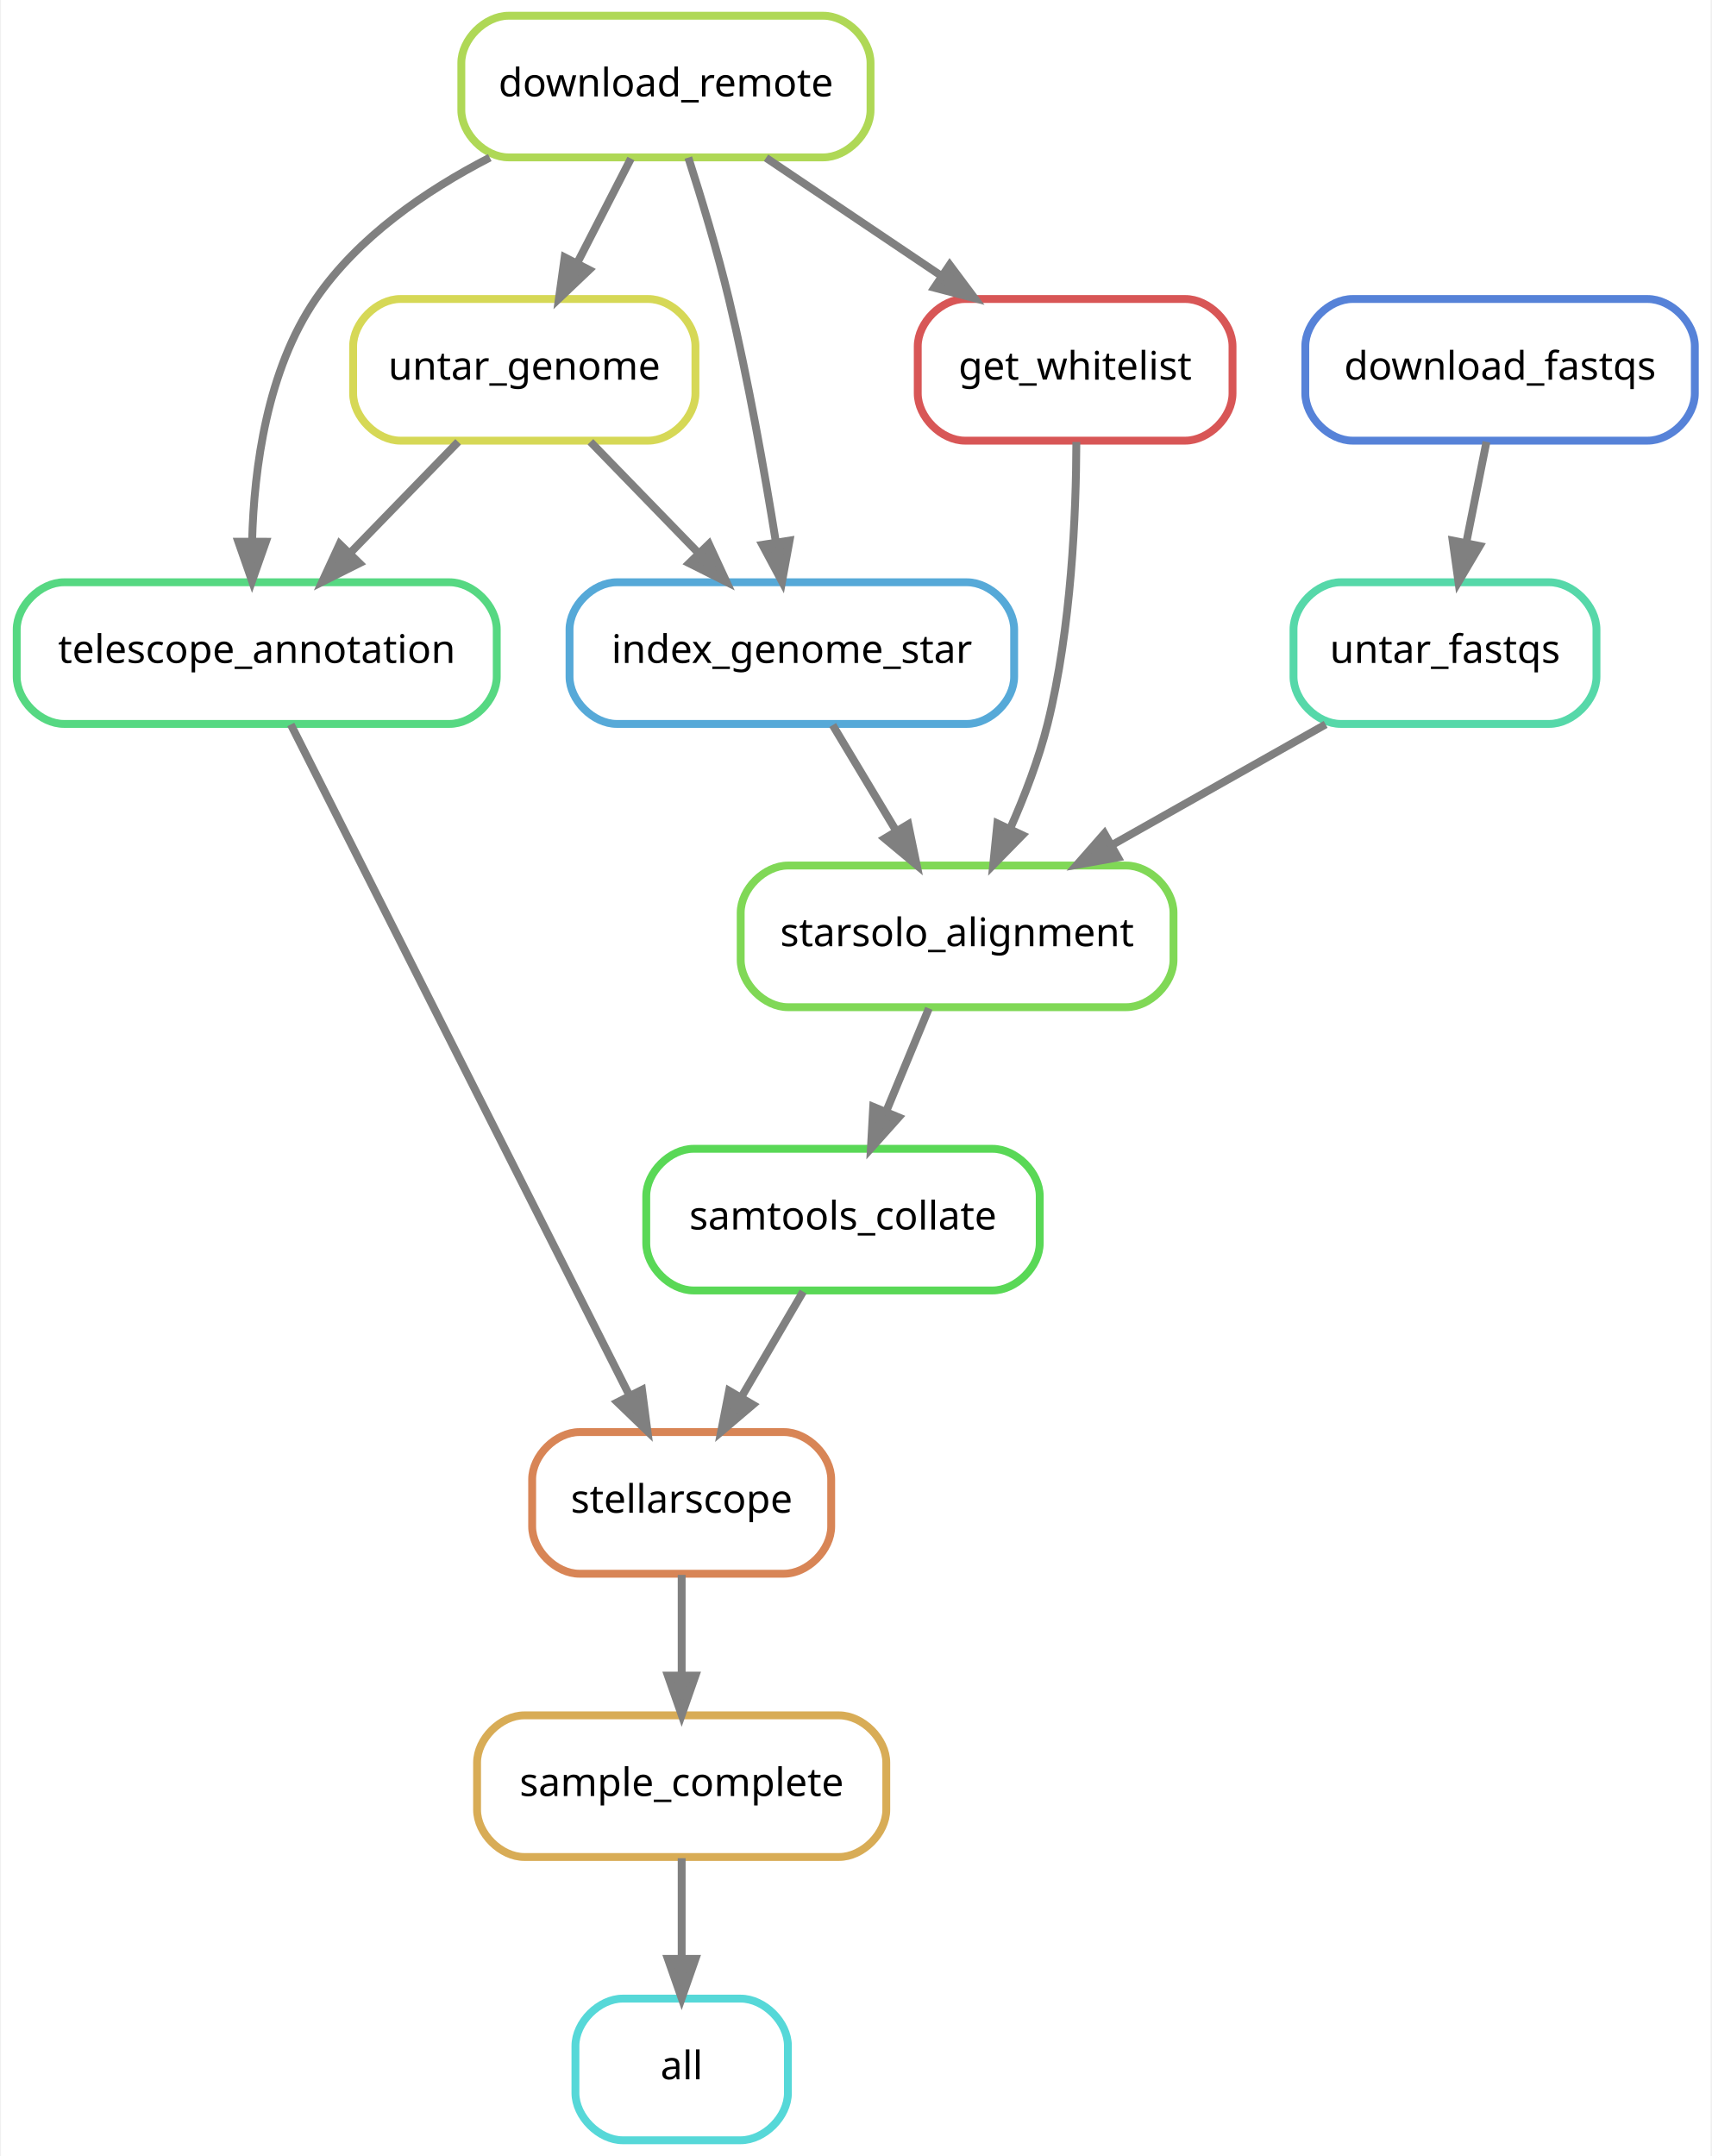
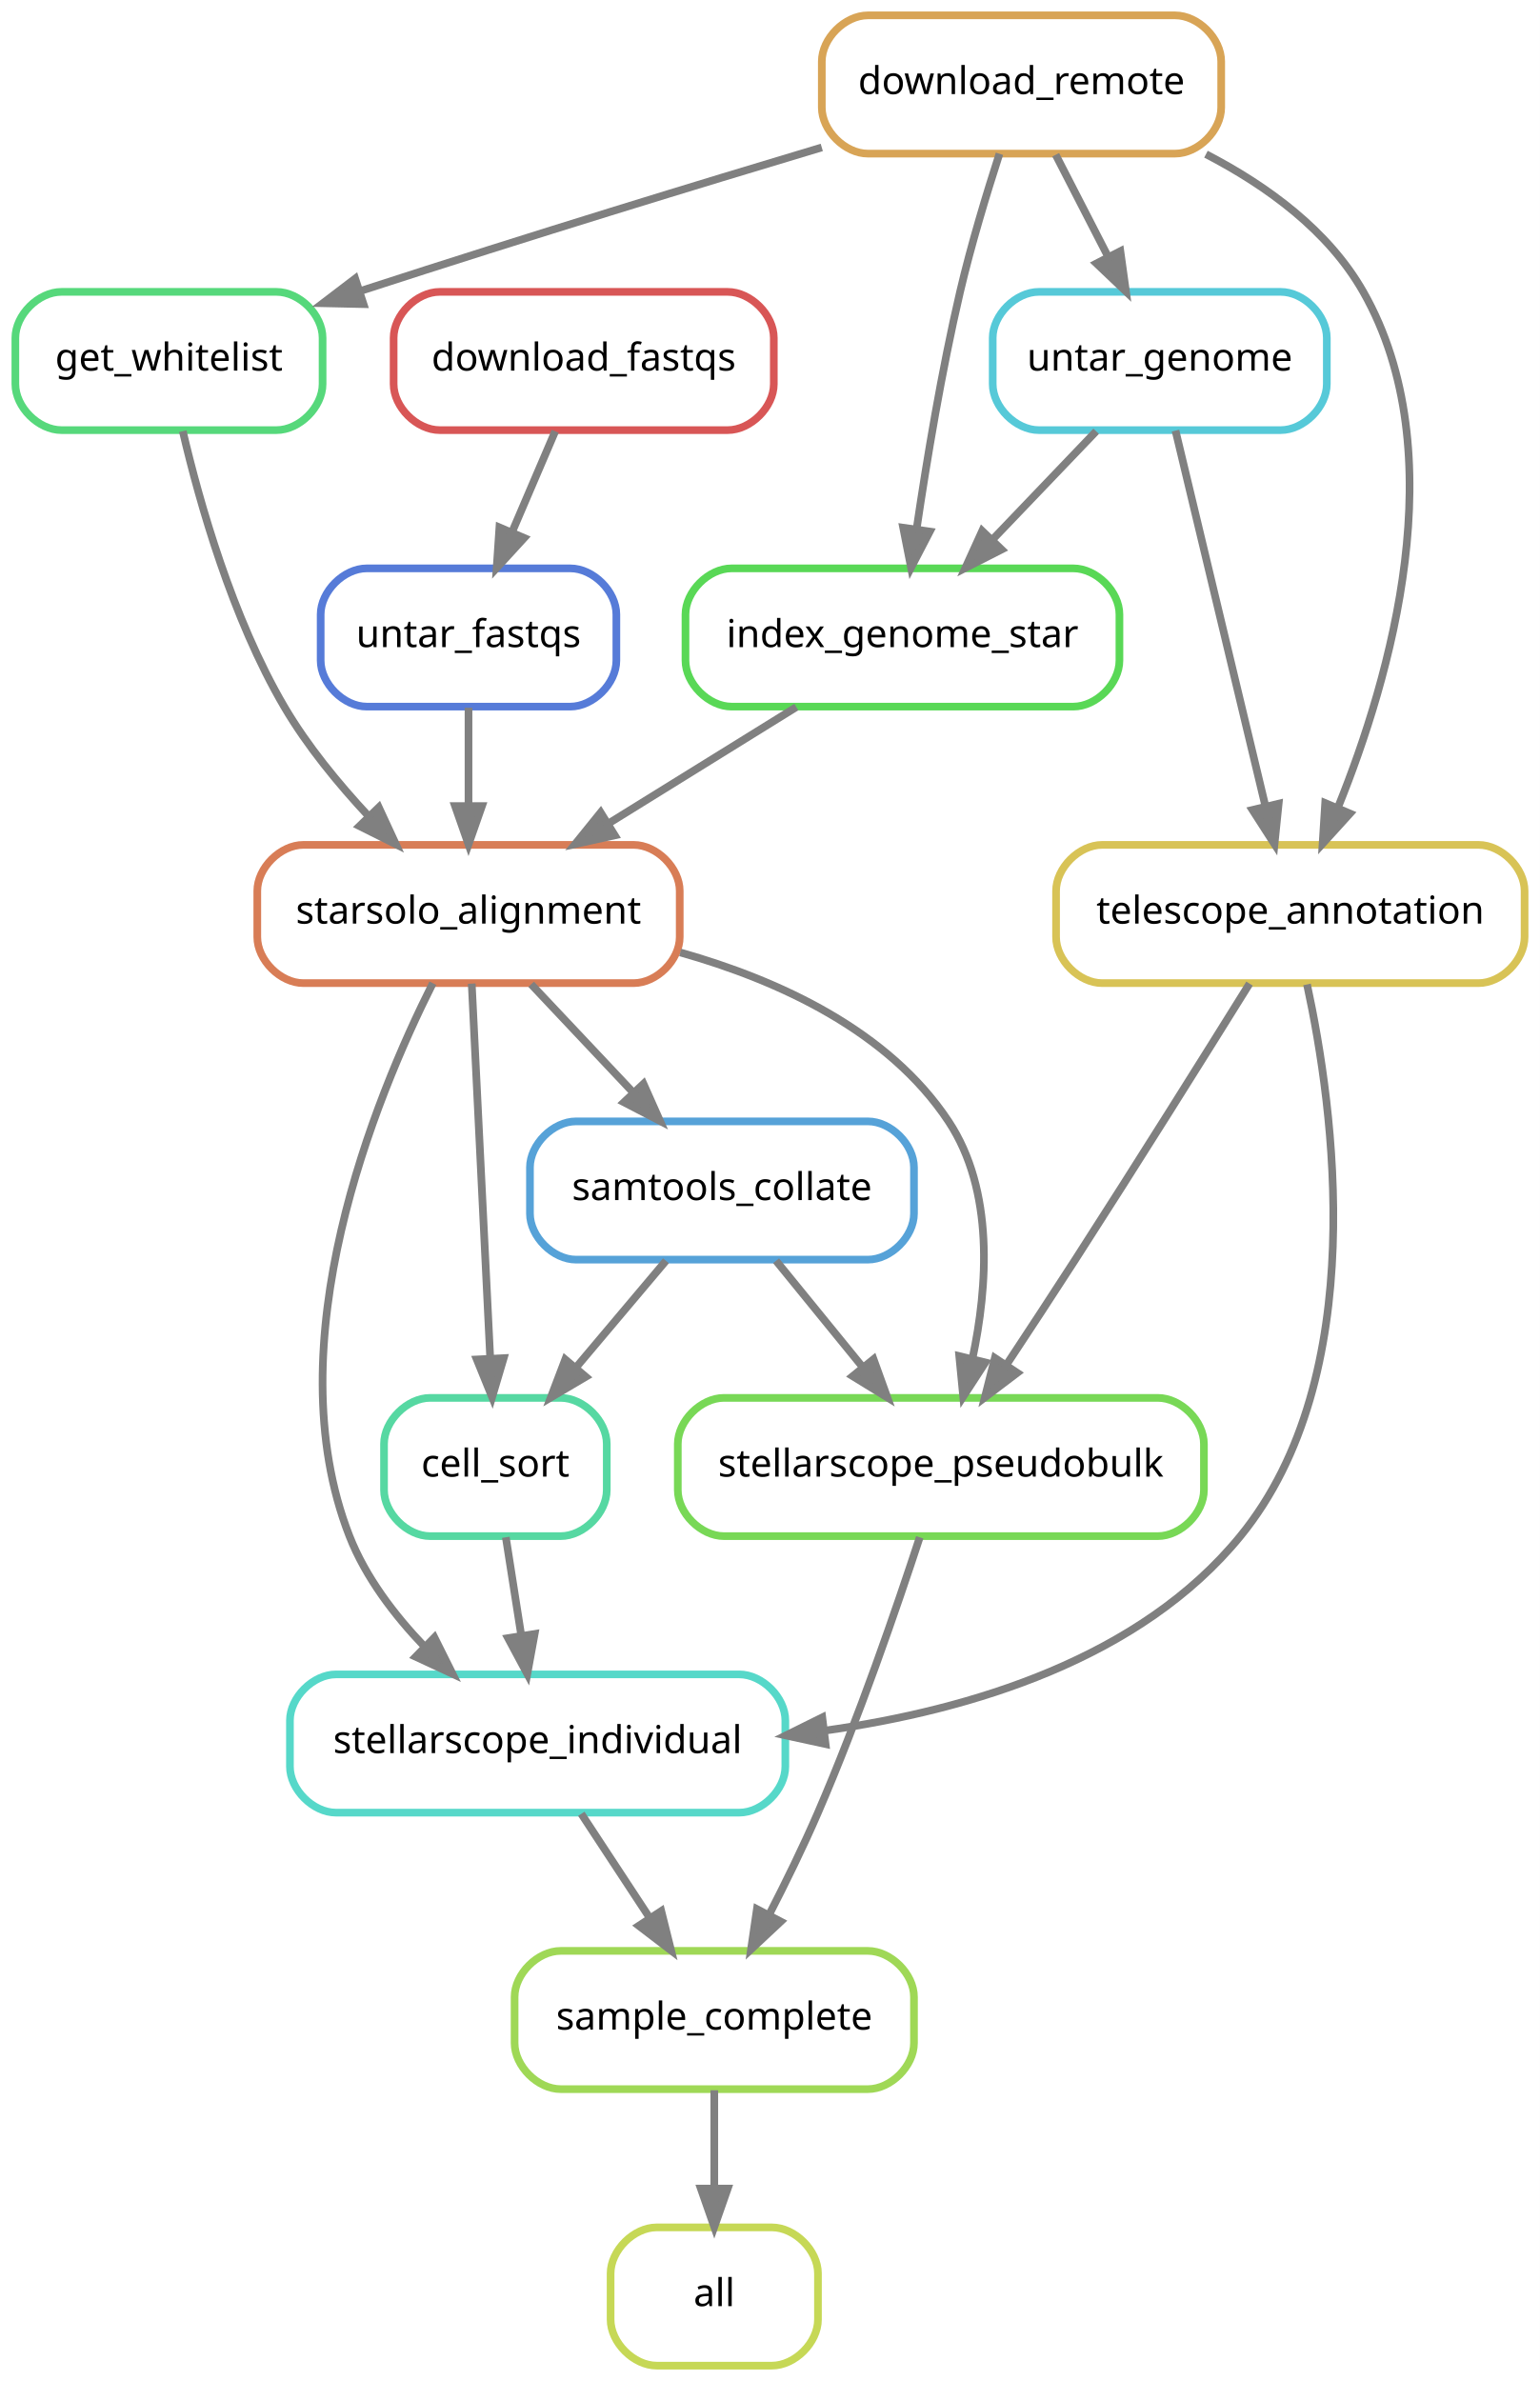
- <svg xmlns="http://www.w3.org/2000/svg" width="435pt" height="548pt" viewBox="0.00 0.00 434.50 548.00">
-   <g id="graph0" class="graph" transform="scale(1 1) rotate(0) translate(4 544)">
-     <polygon fill="white" stroke="transparent" points="-4,4 -4,-544 430.5,-544 430.5,4 -4,4" />
+ <svg xmlns="http://www.w3.org/2000/svg" width="401pt" height="620pt" viewBox="0.00 0.00 401.00 620.00">
+   <g id="graph0" class="graph" transform="scale(1 1) rotate(0) translate(4 616)">
+     <polygon fill="white" stroke="transparent" points="-4,4 -4,-616 397,-616 397,4 -4,4" />
    <g id="node1" class="node">
-       <path fill="none" stroke="#56d8d8" stroke-width="2" d="M184,-36C184,-36 154,-36 154,-36 148,-36 142,-30 142,-24 142,-24 142,-12 142,-12 142,-6 148,0 154,0 154,0 184,0 184,0 190,0 196,-6 196,-12 196,-12 196,-24 196,-24 196,-30 190,-36 184,-36" />
-       <text text-anchor="middle" x="169" y="-15.5" font-family="sans" font-size="10.00">all</text>
+       <path fill="none" stroke="#c6d856" stroke-width="2" d="M197,-36C197,-36 167,-36 167,-36 161,-36 155,-30 155,-24 155,-24 155,-12 155,-12 155,-6 161,0 167,0 167,0 197,0 197,0 203,0 209,-6 209,-12 209,-12 209,-24 209,-24 209,-30 203,-36 197,-36" />
+       <text text-anchor="middle" x="182" y="-15.5" font-family="sans" font-size="10.00">all</text>
    </g>
    <g id="node2" class="node">
-       <path fill="none" stroke="#d8ac56" stroke-width="2" d="M209,-108C209,-108 129,-108 129,-108 123,-108 117,-102 117,-96 117,-96 117,-84 117,-84 117,-78 123,-72 129,-72 129,-72 209,-72 209,-72 215,-72 221,-78 221,-84 221,-84 221,-96 221,-96 221,-102 215,-108 209,-108" />
-       <text text-anchor="middle" x="169" y="-87.5" font-family="sans" font-size="10.00">sample_complete</text>
+       <path fill="none" stroke="#9fd856" stroke-width="2" d="M222,-108C222,-108 142,-108 142,-108 136,-108 130,-102 130,-96 130,-96 130,-84 130,-84 130,-78 136,-72 142,-72 142,-72 222,-72 222,-72 228,-72 234,-78 234,-84 234,-84 234,-96 234,-96 234,-102 228,-108 222,-108" />
+       <text text-anchor="middle" x="182" y="-87.5" font-family="sans" font-size="10.00">sample_complete</text>
    </g>
    <g id="edge1" class="edge">
-       <path fill="none" stroke="grey" stroke-width="2" d="M169,-71.7C169,-63.98 169,-54.71 169,-46.11" />
-       <polygon fill="grey" stroke="grey" stroke-width="2" points="172.5,-46.1 169,-36.1 165.5,-46.1 172.5,-46.1" />
+       <path fill="none" stroke="grey" stroke-width="2" d="M182,-71.7C182,-63.98 182,-54.71 182,-46.11" />
+       <polygon fill="grey" stroke="grey" stroke-width="2" points="185.5,-46.1 182,-36.1 178.5,-46.1 185.5,-46.1" />
    </g>
    <g id="node3" class="node">
-       <path fill="none" stroke="#d88556" stroke-width="2" d="M195,-180C195,-180 143,-180 143,-180 137,-180 131,-174 131,-168 131,-168 131,-156 131,-156 131,-150 137,-144 143,-144 143,-144 195,-144 195,-144 201,-144 207,-150 207,-156 207,-156 207,-168 207,-168 207,-174 201,-180 195,-180" />
-       <text text-anchor="middle" x="169" y="-159.5" font-family="sans" font-size="10.00">stellarscope</text>
+       <path fill="none" stroke="#78d856" stroke-width="2" d="M297.5,-252C297.5,-252 184.5,-252 184.5,-252 178.5,-252 172.5,-246 172.5,-240 172.5,-240 172.5,-228 172.5,-228 172.5,-222 178.5,-216 184.5,-216 184.5,-216 297.5,-216 297.5,-216 303.5,-216 309.5,-222 309.5,-228 309.5,-228 309.5,-240 309.5,-240 309.5,-246 303.5,-252 297.5,-252" />
+       <text text-anchor="middle" x="241" y="-231.5" font-family="sans" font-size="10.00">stellarscope_pseudobulk</text>
    </g>
    <g id="edge2" class="edge">
-       <path fill="none" stroke="grey" stroke-width="2" d="M169,-143.7C169,-135.98 169,-126.71 169,-118.11" />
-       <polygon fill="grey" stroke="grey" stroke-width="2" points="172.5,-118.1 169,-108.1 165.5,-118.1 172.5,-118.1" />
+       <path fill="none" stroke="grey" stroke-width="2" d="M235.5,-215.69C229.57,-197.57 219.56,-168.41 209,-144 205.19,-135.19 200.58,-125.78 196.26,-117.38" />
+       <polygon fill="grey" stroke="grey" stroke-width="2" points="199.3,-115.64 191.57,-108.4 193.1,-118.88 199.3,-115.64" />
    </g>
    <g id="node4" class="node">
-       <path fill="none" stroke="#59d856" stroke-width="2" d="M248,-252C248,-252 172,-252 172,-252 166,-252 160,-246 160,-240 160,-240 160,-228 160,-228 160,-222 166,-216 172,-216 172,-216 248,-216 248,-216 254,-216 260,-222 260,-228 260,-228 260,-240 260,-240 260,-246 254,-252 248,-252" />
-       <text text-anchor="middle" x="210" y="-231.5" font-family="sans" font-size="10.00">samtools_collate</text>
+       <path fill="none" stroke="#56a2d8" stroke-width="2" d="M222,-324C222,-324 146,-324 146,-324 140,-324 134,-318 134,-312 134,-312 134,-300 134,-300 134,-294 140,-288 146,-288 146,-288 222,-288 222,-288 228,-288 234,-294 234,-300 234,-300 234,-312 234,-312 234,-318 228,-324 222,-324" />
+       <text text-anchor="middle" x="184" y="-303.5" font-family="sans" font-size="10.00">samtools_collate</text>
+     </g>
+     <g id="edge5" class="edge">
+       <path fill="none" stroke="grey" stroke-width="2" d="M198.09,-287.7C204.92,-279.3 213.26,-269.07 220.76,-259.86" />
+       <polygon fill="grey" stroke="grey" stroke-width="2" points="223.47,-262.07 227.07,-252.1 218.04,-257.65 223.47,-262.07" />
+     </g>
+     <g id="node14" class="node">
+       <path fill="none" stroke="#56d8a2" stroke-width="2" d="M142,-252C142,-252 108,-252 108,-252 102,-252 96,-246 96,-240 96,-240 96,-228 96,-228 96,-222 102,-216 108,-216 108,-216 142,-216 142,-216 148,-216 154,-222 154,-228 154,-228 154,-240 154,-240 154,-246 148,-252 142,-252" />
+       <text text-anchor="middle" x="125" y="-231.5" font-family="sans" font-size="10.00">cell_sort</text>
+     </g>
+     <g id="edge22" class="edge">
+       <path fill="none" stroke="grey" stroke-width="2" d="M169.42,-287.7C162.34,-279.3 153.72,-269.07 145.95,-259.86" />
+       <polygon fill="grey" stroke="grey" stroke-width="2" points="148.54,-257.49 139.42,-252.1 143.19,-262.01 148.54,-257.49" />
+     </g>
+     <g id="node5" class="node">
+       <path fill="none" stroke="#d87d56" stroke-width="2" d="M161,-396C161,-396 75,-396 75,-396 69,-396 63,-390 63,-384 63,-384 63,-372 63,-372 63,-366 69,-360 75,-360 75,-360 161,-360 161,-360 167,-360 173,-366 173,-372 173,-372 173,-384 173,-384 173,-390 167,-396 161,-396" />
+       <text text-anchor="middle" x="118" y="-375.5" font-family="sans" font-size="10.00">starsolo_alignment</text>
+     </g>
+     <g id="edge6" class="edge">
+       <path fill="none" stroke="grey" stroke-width="2" d="M173.13,-367.99C198.94,-360.7 227.38,-347.58 243,-324 254.95,-305.95 253.23,-281.01 249.21,-262.12" />
+       <polygon fill="grey" stroke="grey" stroke-width="2" points="252.59,-261.22 246.82,-252.33 245.79,-262.88 252.59,-261.22" />
+     </g>
+     <g id="edge7" class="edge">
+       <path fill="none" stroke="grey" stroke-width="2" d="M134.31,-359.7C142.31,-351.22 152.07,-340.86 160.82,-331.58" />
+       <polygon fill="grey" stroke="grey" stroke-width="2" points="163.56,-333.78 167.87,-324.1 158.47,-328.98 163.56,-333.78" />
+     </g>
+     <g id="node13" class="node">
+       <path fill="none" stroke="#56d8c9" stroke-width="2" d="M188.5,-180C188.5,-180 83.5,-180 83.5,-180 77.5,-180 71.5,-174 71.5,-168 71.5,-168 71.5,-156 71.5,-156 71.5,-150 77.5,-144 83.5,-144 83.5,-144 188.5,-144 188.5,-144 194.5,-144 200.5,-150 200.5,-156 200.5,-156 200.5,-168 200.5,-168 200.5,-174 194.5,-180 188.5,-180" />
+       <text text-anchor="middle" x="136" y="-159.5" font-family="sans" font-size="10.00">stellarscope_individual</text>
+     </g>
+     <g id="edge20" class="edge">
+       <path fill="none" stroke="grey" stroke-width="2" d="M108.71,-359.98C93.63,-329.98 67.39,-266.1 87,-216 91.2,-205.28 98.69,-195.43 106.58,-187.2" />
+       <polygon fill="grey" stroke="grey" stroke-width="2" points="109.12,-189.61 113.85,-180.13 104.24,-184.59 109.12,-189.61" />
+     </g>
+     <g id="edge21" class="edge">
+       <path fill="none" stroke="grey" stroke-width="2" d="M118.84,-359.87C120.04,-335.67 122.23,-291.21 123.65,-262.39" />
+       <polygon fill="grey" stroke="grey" stroke-width="2" points="127.16,-262.35 124.15,-252.19 120.16,-262 127.16,-262.35" />
+     </g>
+     <g id="node6" class="node">
+       <path fill="none" stroke="#567bd8" stroke-width="2" d="M144.5,-468C144.5,-468 91.5,-468 91.5,-468 85.5,-468 79.5,-462 79.5,-456 79.5,-456 79.5,-444 79.5,-444 79.5,-438 85.5,-432 91.5,-432 91.5,-432 144.5,-432 144.5,-432 150.5,-432 156.5,-438 156.5,-444 156.5,-444 156.5,-456 156.5,-456 156.5,-462 150.5,-468 144.5,-468" />
+       <text text-anchor="middle" x="118" y="-447.5" font-family="sans" font-size="10.00">untar_fastqs</text>
+     </g>
+     <g id="edge10" class="edge">
+       <path fill="none" stroke="grey" stroke-width="2" d="M118,-431.7C118,-423.98 118,-414.71 118,-406.11" />
+       <polygon fill="grey" stroke="grey" stroke-width="2" points="121.5,-406.1 118,-396.1 114.5,-406.1 121.5,-406.1" />
+     </g>
+     <g id="node7" class="node">
+       <path fill="none" stroke="#d85656" stroke-width="2" d="M185.5,-540C185.5,-540 110.5,-540 110.5,-540 104.5,-540 98.5,-534 98.5,-528 98.5,-528 98.5,-516 98.5,-516 98.5,-510 104.5,-504 110.5,-504 110.5,-504 185.5,-504 185.5,-504 191.5,-504 197.5,-510 197.5,-516 197.5,-516 197.5,-528 197.5,-528 197.5,-534 191.5,-540 185.5,-540" />
+       <text text-anchor="middle" x="148" y="-519.5" font-family="sans" font-size="10.00">download_fastqs</text>
+     </g>
+     <g id="edge11" class="edge">
+       <path fill="none" stroke="grey" stroke-width="2" d="M140.58,-503.7C137.21,-495.81 133.13,-486.3 129.38,-477.55" />
+       <polygon fill="grey" stroke="grey" stroke-width="2" points="132.49,-475.92 125.33,-468.1 126.05,-478.67 132.49,-475.92" />
+     </g>
+     <g id="node8" class="node">
+       <path fill="none" stroke="#59d856" stroke-width="2" d="M275.5,-468C275.5,-468 186.5,-468 186.5,-468 180.5,-468 174.5,-462 174.5,-456 174.5,-456 174.5,-444 174.5,-444 174.5,-438 180.5,-432 186.5,-432 186.5,-432 275.5,-432 275.5,-432 281.5,-432 287.5,-438 287.5,-444 287.5,-444 287.5,-456 287.5,-456 287.5,-462 281.5,-468 275.5,-468" />
+       <text text-anchor="middle" x="231" y="-447.5" font-family="sans" font-size="10.00">index_genome_star</text>
+     </g>
+     <g id="edge8" class="edge">
+       <path fill="none" stroke="grey" stroke-width="2" d="M203.36,-431.88C188.58,-422.72 170.21,-411.34 154.3,-401.48" />
+       <polygon fill="grey" stroke="grey" stroke-width="2" points="156.09,-398.48 145.75,-396.19 152.41,-404.43 156.09,-398.48" />
+     </g>
+     <g id="node9" class="node">
+       <path fill="none" stroke="#56c9d8" stroke-width="2" d="M329.5,-540C329.5,-540 266.5,-540 266.5,-540 260.5,-540 254.5,-534 254.5,-528 254.5,-528 254.5,-516 254.5,-516 254.5,-510 260.5,-504 266.5,-504 266.5,-504 329.5,-504 329.5,-504 335.5,-504 341.5,-510 341.5,-516 341.5,-516 341.5,-528 341.5,-528 341.5,-534 335.5,-540 329.5,-540" />
+       <text text-anchor="middle" x="298" y="-519.5" font-family="sans" font-size="10.00">untar_genome</text>
+     </g>
+     <g id="edge13" class="edge">
+       <path fill="none" stroke="grey" stroke-width="2" d="M281.44,-503.7C273.32,-495.22 263.41,-484.86 254.53,-475.58" />
+       <polygon fill="grey" stroke="grey" stroke-width="2" points="256.81,-472.91 247.37,-468.1 251.76,-477.75 256.81,-472.91" />
+     </g>
+     <g id="node12" class="node">
+       <path fill="none" stroke="#d8c356" stroke-width="2" d="M381,-396C381,-396 283,-396 283,-396 277,-396 271,-390 271,-384 271,-384 271,-372 271,-372 271,-366 277,-360 283,-360 283,-360 381,-360 381,-360 387,-360 393,-366 393,-372 393,-372 393,-384 393,-384 393,-390 387,-396 381,-396" />
+       <text text-anchor="middle" x="332" y="-375.5" font-family="sans" font-size="10.00">telescope_annotation</text>
+     </g>
+     <g id="edge17" class="edge">
+       <path fill="none" stroke="grey" stroke-width="2" d="M302.1,-503.87C307.92,-479.56 318.63,-434.82 325.53,-406.01" />
+       <polygon fill="grey" stroke="grey" stroke-width="2" points="328.96,-406.73 327.88,-396.19 322.15,-405.1 328.96,-406.73" />
+     </g>
+     <g id="node10" class="node">
+       <path fill="none" stroke="#d8a456" stroke-width="2" d="M302,-612C302,-612 222,-612 222,-612 216,-612 210,-606 210,-600 210,-600 210,-588 210,-588 210,-582 216,-576 222,-576 222,-576 302,-576 302,-576 308,-576 314,-582 314,-588 314,-588 314,-600 314,-600 314,-606 308,-612 302,-612" />
+       <text text-anchor="middle" x="262" y="-591.5" font-family="sans" font-size="10.00">download_remote</text>
+     </g>
+     <g id="edge12" class="edge">
+       <path fill="none" stroke="grey" stroke-width="2" d="M256.26,-575.96C252.93,-565.64 248.85,-552.17 246,-540 241.21,-519.53 237.32,-496.08 234.7,-478.38" />
+       <polygon fill="grey" stroke="grey" stroke-width="2" points="238.12,-477.59 233.24,-468.19 231.19,-478.59 238.12,-477.59" />
+     </g>
+     <g id="edge14" class="edge">
+       <path fill="none" stroke="grey" stroke-width="2" d="M270.9,-575.7C275,-567.73 279.95,-558.1 284.49,-549.26" />
+       <polygon fill="grey" stroke="grey" stroke-width="2" points="287.74,-550.6 289.2,-540.1 281.52,-547.4 287.74,-550.6" />
+     </g>
+     <g id="node11" class="node">
+       <path fill="none" stroke="#56d87b" stroke-width="2" d="M68,-540C68,-540 12,-540 12,-540 6,-540 0,-534 0,-528 0,-528 0,-516 0,-516 0,-510 6,-504 12,-504 12,-504 68,-504 68,-504 74,-504 80,-510 80,-516 80,-516 80,-528 80,-528 80,-534 74,-540 68,-540" />
+       <text text-anchor="middle" x="40" y="-519.5" font-family="sans" font-size="10.00">get_whitelist</text>
+     </g>
+     <g id="edge15" class="edge">
+       <path fill="none" stroke="grey" stroke-width="2" d="M209.99,-577.61C177.84,-567.97 135.53,-555.06 89.86,-540.23" />
+       <polygon fill="grey" stroke="grey" stroke-width="2" points="90.66,-536.81 80.07,-537.04 88.49,-543.46 90.66,-536.81" />
+     </g>
+     <g id="edge16" class="edge">
+       <path fill="none" stroke="grey" stroke-width="2" d="M310.03,-575.85C325.97,-567.6 341.94,-555.95 351,-540 374.95,-497.87 358.08,-439.58 344.48,-405.92" />
+       <polygon fill="grey" stroke="grey" stroke-width="2" points="347.53,-404.16 340.41,-396.32 341.08,-406.89 347.53,-404.16" />
+     </g>
+     <g id="edge9" class="edge">
+       <path fill="none" stroke="grey" stroke-width="2" d="M43.6,-503.72C47.96,-485.1 56.47,-455.07 70,-432 75.96,-421.83 84.11,-411.92 91.99,-403.47" />
+       <polygon fill="grey" stroke="grey" stroke-width="2" points="94.64,-405.77 99.09,-396.15 89.61,-400.89 94.64,-405.77" />
+     </g>
+     <g id="edge4" class="edge">
+       <path fill="none" stroke="grey" stroke-width="2" d="M321.38,-359.87C310.19,-341.89 292.02,-312.86 276,-288 270.24,-279.06 263.84,-269.33 258.12,-260.67" />
+       <polygon fill="grey" stroke="grey" stroke-width="2" points="260.89,-258.52 252.45,-252.12 255.06,-262.39 260.89,-258.52" />
+     </g>
+     <g id="edge18" class="edge">
+       <path fill="none" stroke="grey" stroke-width="2" d="M336.35,-359.66C343.34,-327.41 353.05,-257.7 319,-216 292.98,-184.13 249.04,-170.72 210.74,-165.35" />
+       <polygon fill="grey" stroke="grey" stroke-width="2" points="210.98,-161.85 200.63,-164.1 210.12,-168.8 210.98,-161.85" />
    </g>
    <g id="edge3" class="edge">
-       <path fill="none" stroke="grey" stroke-width="2" d="M199.87,-215.7C195.15,-207.64 189.44,-197.89 184.22,-188.98" />
-       <polygon fill="grey" stroke="grey" stroke-width="2" points="187.09,-186.96 179.02,-180.1 181.05,-190.5 187.09,-186.96" />
+       <path fill="none" stroke="grey" stroke-width="2" d="M147.37,-143.7C152.72,-135.56 159.2,-125.69 165.11,-116.7" />
+       <polygon fill="grey" stroke="grey" stroke-width="2" points="168.19,-118.38 170.76,-108.1 162.34,-114.54 168.19,-118.38" />
    </g>
-     <g id="node5" class="node">
-       <path fill="none" stroke="#80d856" stroke-width="2" d="M282,-324C282,-324 196,-324 196,-324 190,-324 184,-318 184,-312 184,-312 184,-300 184,-300 184,-294 190,-288 196,-288 196,-288 282,-288 282,-288 288,-288 294,-294 294,-300 294,-300 294,-312 294,-312 294,-318 288,-324 282,-324" />
-       <text text-anchor="middle" x="239" y="-303.5" font-family="sans" font-size="10.00">starsolo_alignment</text>
-     </g>
-     <g id="edge5" class="edge">
-       <path fill="none" stroke="grey" stroke-width="2" d="M231.83,-287.7C228.57,-279.81 224.63,-270.3 221,-261.55" />
-       <polygon fill="grey" stroke="grey" stroke-width="2" points="224.15,-260 217.09,-252.1 217.68,-262.68 224.15,-260" />
-     </g>
-     <g id="node6" class="node">
-       <path fill="none" stroke="#56d8a9" stroke-width="2" d="M389.5,-396C389.5,-396 336.5,-396 336.5,-396 330.5,-396 324.5,-390 324.5,-384 324.5,-384 324.5,-372 324.5,-372 324.5,-366 330.5,-360 336.5,-360 336.5,-360 389.5,-360 389.5,-360 395.5,-360 401.5,-366 401.5,-372 401.5,-372 401.5,-384 401.5,-384 401.5,-390 395.5,-396 389.5,-396" />
-       <text text-anchor="middle" x="363" y="-375.5" font-family="sans" font-size="10.00">untar_fastqs</text>
-     </g>
-     <g id="edge7" class="edge">
-       <path fill="none" stroke="grey" stroke-width="2" d="M332.67,-359.88C316.3,-350.64 295.92,-339.13 278.35,-329.21" />
-       <polygon fill="grey" stroke="grey" stroke-width="2" points="279.88,-326.06 269.45,-324.19 276.44,-332.15 279.88,-326.06" />
-     </g>
-     <g id="node7" class="node">
-       <path fill="none" stroke="#5682d8" stroke-width="2" d="M414.5,-468C414.5,-468 339.5,-468 339.5,-468 333.5,-468 327.5,-462 327.5,-456 327.5,-456 327.5,-444 327.5,-444 327.5,-438 333.5,-432 339.5,-432 339.5,-432 414.5,-432 414.5,-432 420.5,-432 426.5,-438 426.5,-444 426.5,-444 426.5,-456 426.5,-456 426.5,-462 420.5,-468 414.5,-468" />
-       <text text-anchor="middle" x="377" y="-447.5" font-family="sans" font-size="10.00">download_fastqs</text>
-     </g>
-     <g id="edge9" class="edge">
-       <path fill="none" stroke="grey" stroke-width="2" d="M373.54,-431.7C372,-423.98 370.14,-414.71 368.42,-406.11" />
-       <polygon fill="grey" stroke="grey" stroke-width="2" points="371.81,-405.22 366.42,-396.1 364.95,-406.6 371.81,-405.22" />
-     </g>
-     <g id="node8" class="node">
-       <path fill="none" stroke="#56a9d8" stroke-width="2" d="M241.5,-396C241.5,-396 152.5,-396 152.5,-396 146.5,-396 140.5,-390 140.5,-384 140.5,-384 140.5,-372 140.5,-372 140.5,-366 146.5,-360 152.5,-360 152.5,-360 241.5,-360 241.5,-360 247.5,-360 253.5,-366 253.5,-372 253.5,-372 253.5,-384 253.5,-384 253.5,-390 247.5,-396 241.5,-396" />
-       <text text-anchor="middle" x="197" y="-375.5" font-family="sans" font-size="10.00">index_genome_star</text>
-     </g>
-     <g id="edge8" class="edge">
-       <path fill="none" stroke="grey" stroke-width="2" d="M207.38,-359.7C212.26,-351.56 218.19,-341.69 223.58,-332.7" />
-       <polygon fill="grey" stroke="grey" stroke-width="2" points="226.59,-334.48 228.74,-324.1 220.59,-330.88 226.59,-334.48" />
-     </g>
-     <g id="node9" class="node">
-       <path fill="none" stroke="#d6d856" stroke-width="2" d="M160.5,-468C160.5,-468 97.5,-468 97.5,-468 91.5,-468 85.5,-462 85.5,-456 85.5,-456 85.5,-444 85.5,-444 85.5,-438 91.5,-432 97.5,-432 97.5,-432 160.5,-432 160.5,-432 166.5,-432 172.5,-438 172.5,-444 172.5,-444 172.5,-456 172.5,-456 172.5,-462 166.5,-468 160.5,-468" />
-       <text text-anchor="middle" x="129" y="-447.5" font-family="sans" font-size="10.00">untar_genome</text>
-     </g>
-     <g id="edge10" class="edge">
-       <path fill="none" stroke="grey" stroke-width="2" d="M145.81,-431.7C154.13,-423.14 164.31,-412.66 173.39,-403.3" />
-       <polygon fill="grey" stroke="grey" stroke-width="2" points="175.93,-405.72 180.38,-396.1 170.91,-400.84 175.93,-405.72" />
-     </g>
-     <g id="node12" class="node">
-       <path fill="none" stroke="#56d882" stroke-width="2" d="M110,-396C110,-396 12,-396 12,-396 6,-396 0,-390 0,-384 0,-384 0,-372 0,-372 0,-366 6,-360 12,-360 12,-360 110,-360 110,-360 116,-360 122,-366 122,-372 122,-372 122,-384 122,-384 122,-390 116,-396 110,-396" />
-       <text text-anchor="middle" x="61" y="-375.5" font-family="sans" font-size="10.00">telescope_annotation</text>
-     </g>
-     <g id="edge14" class="edge">
-       <path fill="none" stroke="grey" stroke-width="2" d="M112.19,-431.7C103.87,-423.14 93.69,-412.66 84.61,-403.3" />
-       <polygon fill="grey" stroke="grey" stroke-width="2" points="87.09,-400.84 77.62,-396.1 82.07,-405.72 87.09,-400.84" />
-     </g>
-     <g id="node10" class="node">
-       <path fill="none" stroke="#afd856" stroke-width="2" d="M205,-540C205,-540 125,-540 125,-540 119,-540 113,-534 113,-528 113,-528 113,-516 113,-516 113,-510 119,-504 125,-504 125,-504 205,-504 205,-504 211,-504 217,-510 217,-516 217,-516 217,-528 217,-528 217,-534 211,-540 205,-540" />
-       <text text-anchor="middle" x="165" y="-519.5" font-family="sans" font-size="10.00">download_remote</text>
-     </g>
-     <g id="edge11" class="edge">
-       <path fill="none" stroke="grey" stroke-width="2" d="M170.69,-503.95C174,-493.63 178.08,-480.15 181,-468 185.91,-447.52 190.07,-424.06 192.92,-406.37" />
-       <polygon fill="grey" stroke="grey" stroke-width="2" points="196.42,-406.6 194.51,-396.18 189.51,-405.52 196.42,-406.6" />
-     </g>
-     <g id="edge12" class="edge">
-       <path fill="none" stroke="grey" stroke-width="2" d="M156.1,-503.7C152,-495.73 147.05,-486.1 142.51,-477.26" />
-       <polygon fill="grey" stroke="grey" stroke-width="2" points="145.48,-475.4 137.8,-468.1 139.26,-478.6 145.48,-475.4" />
-     </g>
-     <g id="node11" class="node">
-       <path fill="none" stroke="#d85656" stroke-width="2" d="M297,-468C297,-468 241,-468 241,-468 235,-468 229,-462 229,-456 229,-456 229,-444 229,-444 229,-438 235,-432 241,-432 241,-432 297,-432 297,-432 303,-432 309,-438 309,-444 309,-444 309,-456 309,-456 309,-462 303,-468 297,-468" />
-       <text text-anchor="middle" x="269" y="-447.5" font-family="sans" font-size="10.00">get_whitelist</text>
-     </g>
-     <g id="edge13" class="edge">
-       <path fill="none" stroke="grey" stroke-width="2" d="M190.44,-503.88C203.79,-494.89 220.32,-483.76 234.78,-474.03" />
-       <polygon fill="grey" stroke="grey" stroke-width="2" points="237.12,-476.68 243.46,-468.19 233.21,-470.87 237.12,-476.68" />
-     </g>
-     <g id="edge15" class="edge">
-       <path fill="none" stroke="grey" stroke-width="2" d="M120.23,-503.94C103.88,-495.52 86.77,-483.73 76,-468 63.66,-449.97 60.31,-425.19 59.82,-406.35" />
-       <polygon fill="grey" stroke="grey" stroke-width="2" points="63.32,-406.3 59.81,-396.31 56.32,-406.31 63.32,-406.3" />
-     </g>
-     <g id="edge6" class="edge">
-       <path fill="none" stroke="grey" stroke-width="2" d="M269.31,-431.67C269.26,-413.53 268.06,-384.37 262,-360 259.77,-351.05 256.17,-341.68 252.48,-333.36" />
-       <polygon fill="grey" stroke="grey" stroke-width="2" points="255.58,-331.73 248.17,-324.16 249.24,-334.7 255.58,-331.73" />
-     </g>
-     <g id="edge4" class="edge">
-       <path fill="none" stroke="grey" stroke-width="2" d="M69.66,-359.85C88.5,-322.52 133.32,-233.69 155.75,-189.26" />
-       <polygon fill="grey" stroke="grey" stroke-width="2" points="158.92,-190.74 160.3,-180.23 152.67,-187.58 158.92,-190.74" />
+     <g id="edge19" class="edge">
+       <path fill="none" stroke="grey" stroke-width="2" d="M127.72,-215.7C128.93,-207.98 130.39,-198.71 131.74,-190.11" />
+       <polygon fill="grey" stroke="grey" stroke-width="2" points="135.22,-190.53 133.31,-180.1 128.3,-189.44 135.22,-190.53" />
    </g>
  </g>
</svg>
